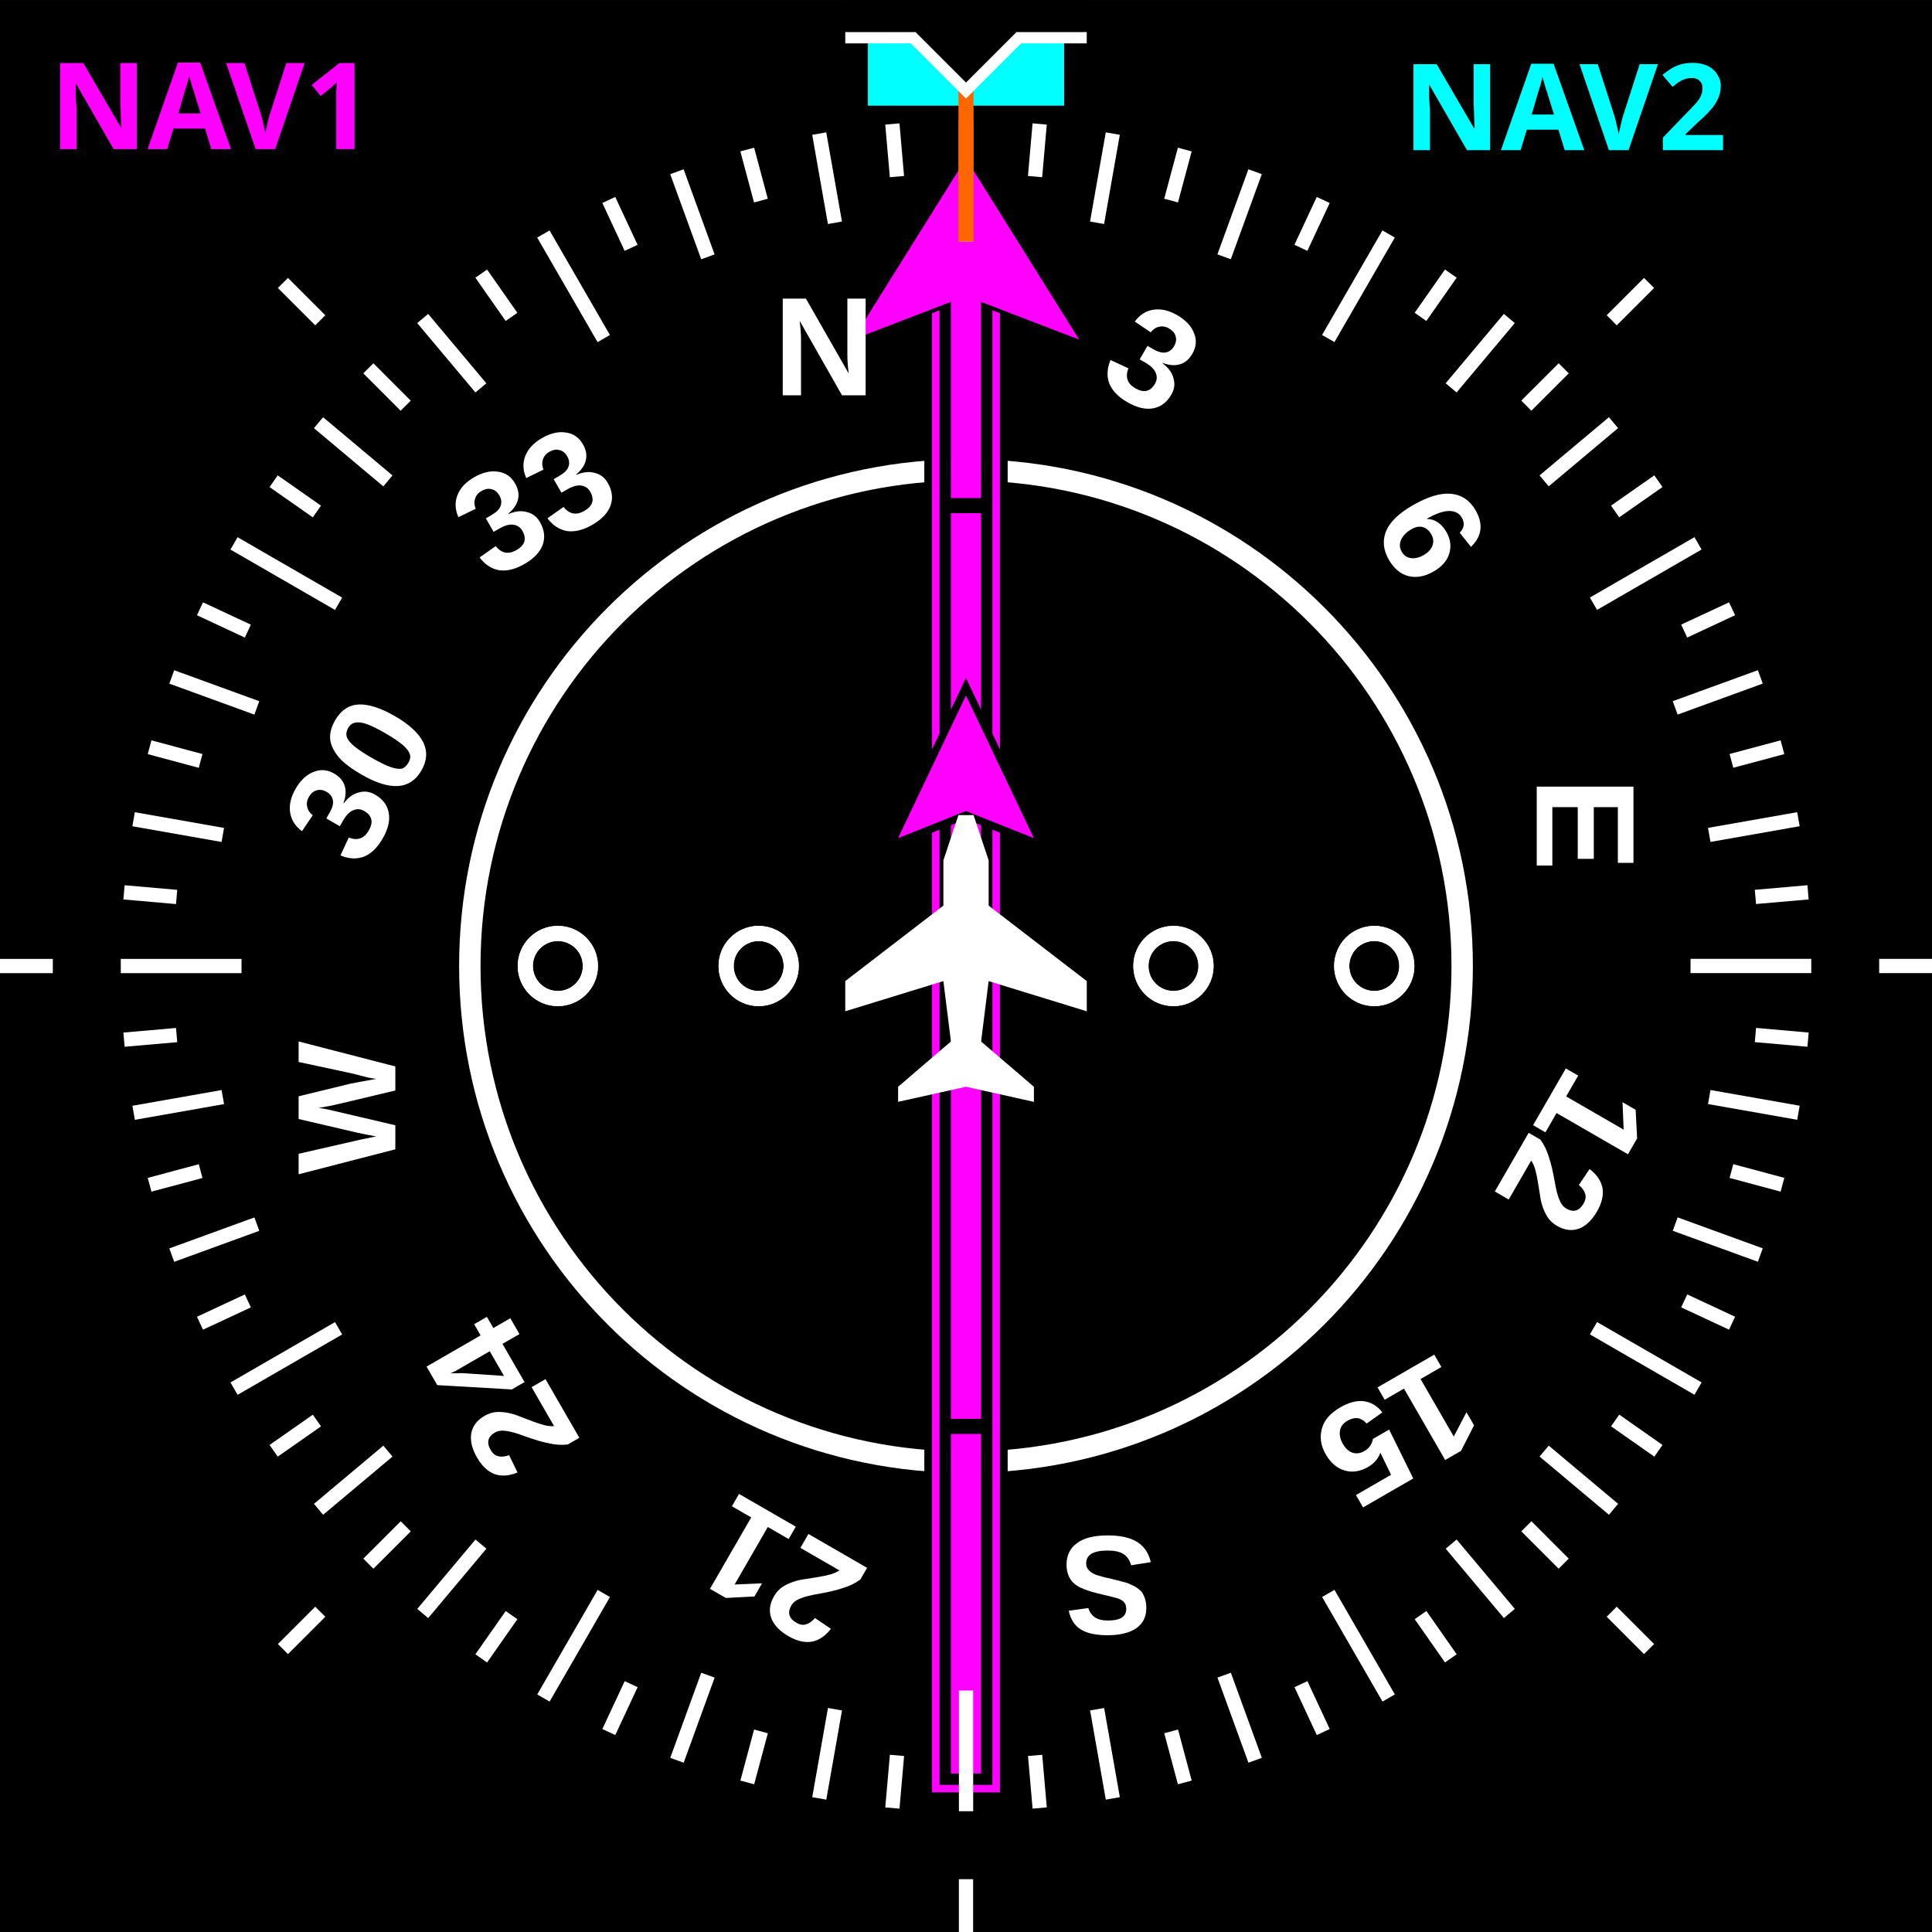
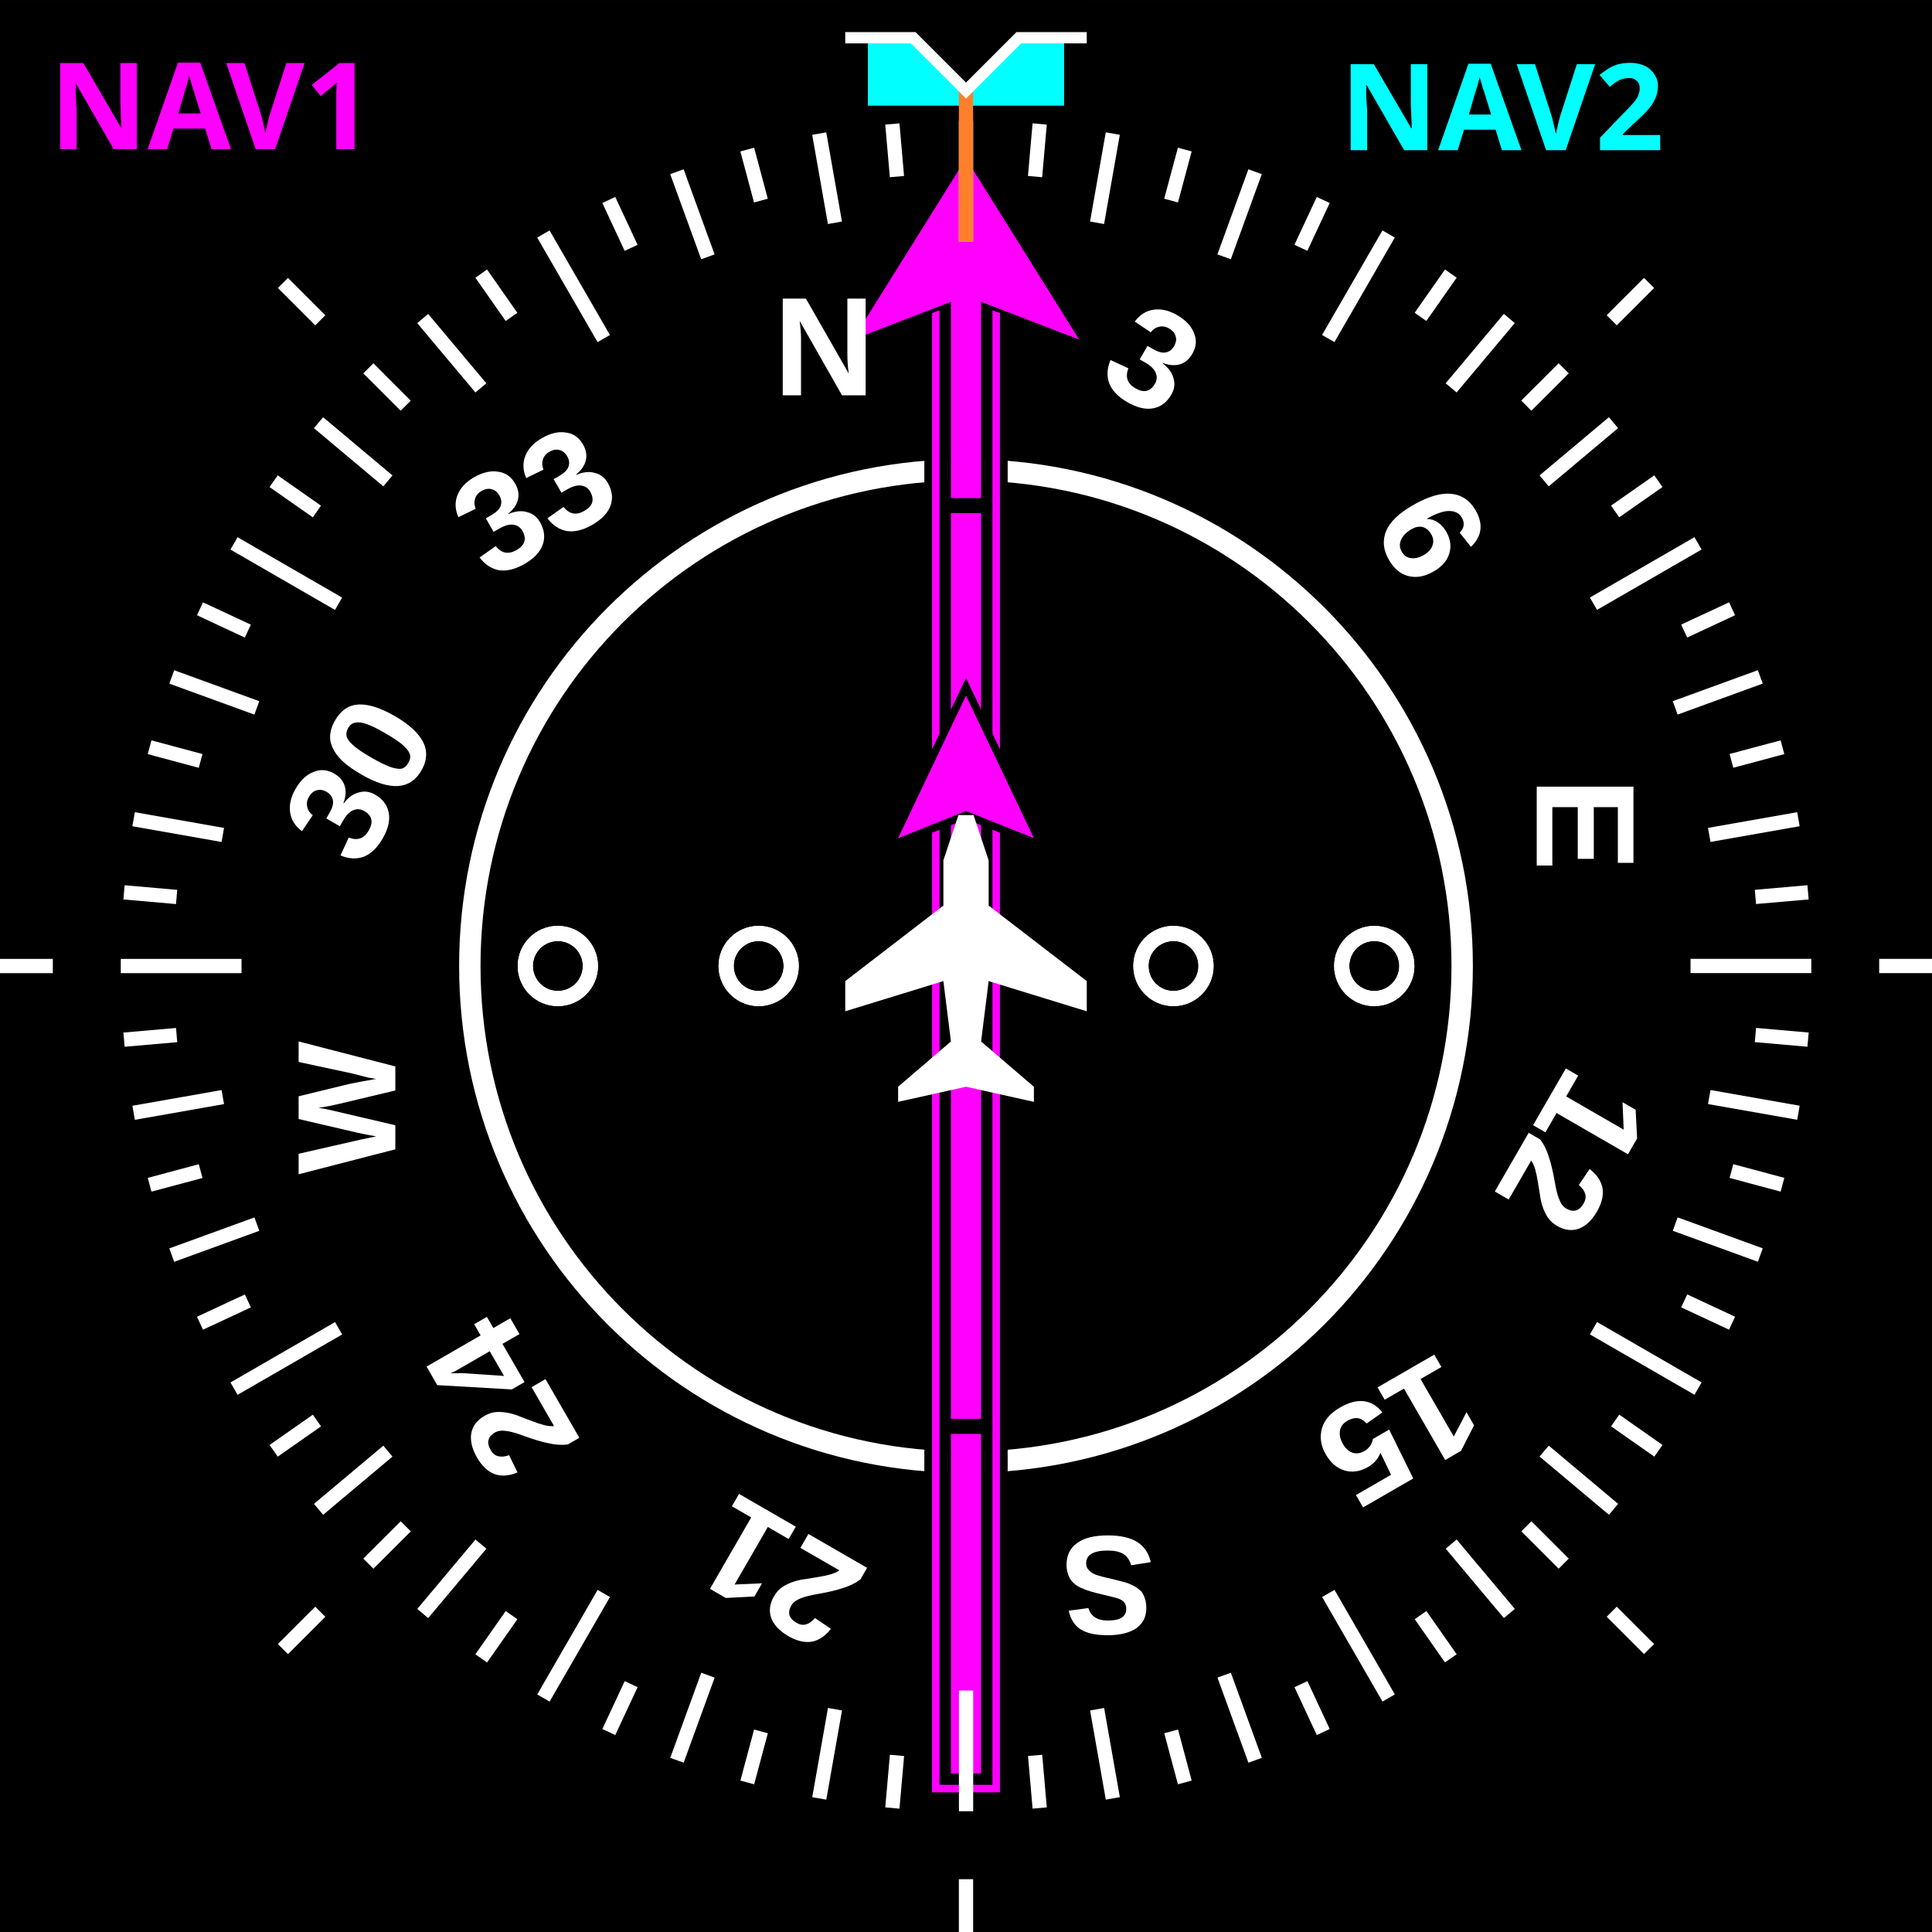
<svg xmlns="http://www.w3.org/2000/svg" xmlns:xlink="http://www.w3.org/1999/xlink" width="256" height="256" viewBox="0 0 67.732 67.732" version="1.1" id="svg8">
  <defs id="defs2" />
  <g id="layer1" transform="translate(0,-229.2666)" style="display:inline">
-     <rect style="display:inline;opacity:1;fill:#000000;fill-opacity:1;stroke:none;stroke-width:0.265;stroke-linecap:butt;stroke-linejoin:miter;stroke-miterlimit:4;stroke-dasharray:none;stroke-dashoffset:0;stroke-opacity:1;paint-order:stroke fill markers" id="background" width="67.733" height="67.733" x="0" y="229.267" />
-     <circle style="opacity:1;fill:none;fill-opacity:1;stroke:#ffffff;stroke-width:0.75;stroke-linecap:butt;stroke-linejoin:miter;stroke-miterlimit:4;stroke-dasharray:none;stroke-dashoffset:0;stroke-opacity:1;paint-order:stroke fill markers" id="path5215" cx="33.866" cy="263.133" r="17.395" />
+     <g id="baseplate">
+       <rect y="229.267" x="0" height="67.733" width="67.733" id="background" style="display:inline;opacity:1;fill:#000000;fill-opacity:1;stroke:none;stroke-width:0.265;stroke-linecap:butt;stroke-linejoin:miter;stroke-miterlimit:4;stroke-dasharray:none;stroke-dashoffset:0;stroke-opacity:1;paint-order:stroke fill markers" />
+       <circle r="17.395" cy="263.133" cx="33.866" id="path5215" style="opacity:1;fill:none;fill-opacity:1;stroke:#ffffff;stroke-width:0.75;stroke-linecap:butt;stroke-linejoin:miter;stroke-miterlimit:4;stroke-dasharray:none;stroke-dashoffset:0;stroke-opacity:1;paint-order:stroke fill markers" />
+     </g>
  </g>
  <g id="layer2" style="display:inline">
    <g id="heading" style="display:inline">
      <path id="nav2-bearing" d="m 33.866,5.556 -3.969,6.35 2.646,-1.058 v 52.122 h 2.646 V 10.848 l 2.646,1.058 z m 0,4.762 0.794,0.317 V 62.441 H 33.072 V 10.636 Z" style="fill:#00ffff;stroke:#000000;stroke-width:0.265px;stroke-linecap:butt;stroke-linejoin:miter;stroke-opacity:1" />
      <g style="display:inline;opacity:1;stroke:#000000;stroke-width:0.265" id="nav2-course">
        <g style="fill:#00ffff;stroke:#000000;stroke-width:0.265" id="nav2-deviation">
          <rect style="display:inline;opacity:1;fill:#00ffff;fill-opacity:1;stroke:#000000;stroke-width:0.265;stroke-linecap:butt;stroke-linejoin:miter;stroke-miterlimit:4;stroke-dasharray:none;stroke-dashoffset:0;stroke-opacity:1;paint-order:stroke fill markers" id="rect4756" width="1.058" height="31.75" x="33.337" y="17.991" />
          <path style="display:inline;fill:#00ffff;stroke:#000000;stroke-width:0.265;stroke-linecap:butt;stroke-linejoin:miter;stroke-opacity:1;paint-order:normal" d="m 31.22,29.633 2.646,-1.058 2.646,1.058 -2.646,-5.556 z" id="nav2-to" />
        </g>
        <circle style="display:inline;opacity:1;fill:none;fill-opacity:1;stroke:#ffffff;stroke-width:0.529;stroke-linecap:butt;stroke-linejoin:miter;stroke-miterlimit:4;stroke-dasharray:none;stroke-dashoffset:0;stroke-opacity:1;paint-order:stroke fill markers" id="circle4762" cx="48.179" cy="33.866" r="1.141" />
        <circle r="1.141" cy="33.866" cx="41.139" id="circle4764" style="display:inline;opacity:1;fill:none;fill-opacity:1;stroke:#ffffff;stroke-width:0.529;stroke-linecap:butt;stroke-linejoin:miter;stroke-miterlimit:4;stroke-dasharray:none;stroke-dashoffset:0;stroke-opacity:1;paint-order:stroke fill markers" />
        <circle r="1.141" cy="33.866" cx="26.597" id="circle4766" style="display:inline;opacity:1;fill:none;fill-opacity:1;stroke:#ffffff;stroke-width:0.529;stroke-linecap:butt;stroke-linejoin:miter;stroke-miterlimit:4;stroke-dasharray:none;stroke-dashoffset:0;stroke-opacity:1;paint-order:stroke fill markers" />
        <circle style="display:inline;opacity:1;fill:none;fill-opacity:1;stroke:#ffffff;stroke-width:0.529;stroke-linecap:butt;stroke-linejoin:miter;stroke-miterlimit:4;stroke-dasharray:none;stroke-dashoffset:0;stroke-opacity:1;paint-order:stroke fill markers" id="circle4768" cx="19.557" cy="33.866" r="1.141" />
        <path id="nav2-course-pointer" d="m 33.866,5.556 -3.969,6.35 3.44,-1.323 v 6.879 H 34.395 V 10.583 l 3.44,1.323 z M 33.337,50.27 V 62.176 H 34.395 V 50.27 Z" style="display:inline;opacity:1;fill:#00ffff;fill-opacity:1;stroke:#000000;stroke-width:0.265;stroke-linecap:butt;stroke-linejoin:miter;stroke-miterlimit:4;stroke-dasharray:none;stroke-dashoffset:0;stroke-opacity:1;paint-order:stroke fill markers" />
      </g>
      <path style="fill:#ff00ff;stroke:#000000;stroke-width:0.265px;stroke-linecap:butt;stroke-linejoin:miter;stroke-opacity:1" d="m 33.866,5.556 -3.969,6.35 2.646,-1.058 v 52.122 h 2.646 V 10.848 l 2.646,1.058 z m 0,4.762 0.794,0.317 V 62.441 H 33.072 V 10.636 Z" id="nav1-bearing" />
      <g id="nav1-course" style="display:inline;opacity:1;stroke:#000000;stroke-width:0.265">
        <g id="nav1-deviation" style="stroke:#000000;stroke-width:0.265">
          <rect y="17.991" x="33.337" height="31.75" width="1.058" id="rect4604" style="display:inline;opacity:1;fill:#ff00ff;fill-opacity:1;stroke:#000000;stroke-width:0.265;stroke-linecap:butt;stroke-linejoin:miter;stroke-miterlimit:4;stroke-dasharray:none;stroke-dashoffset:0;stroke-opacity:1;paint-order:stroke fill markers" />
          <path id="nav1-to" d="m 31.22,29.633 2.646,-1.058 2.646,1.058 -2.646,-5.556 z" style="display:inline;fill:#ff00ff;stroke:#000000;stroke-width:0.265;stroke-linecap:butt;stroke-linejoin:miter;stroke-opacity:1;paint-order:normal" />
        </g>
        <circle r="1.141" cy="33.866" cx="48.179" id="circle5230" style="display:inline;opacity:1;fill:none;fill-opacity:1;stroke:#ffffff;stroke-width:0.529;stroke-linecap:butt;stroke-linejoin:miter;stroke-miterlimit:4;stroke-dasharray:none;stroke-dashoffset:0;stroke-opacity:1;paint-order:stroke fill markers" />
        <circle style="display:inline;opacity:1;fill:none;fill-opacity:1;stroke:#ffffff;stroke-width:0.529;stroke-linecap:butt;stroke-linejoin:miter;stroke-miterlimit:4;stroke-dasharray:none;stroke-dashoffset:0;stroke-opacity:1;paint-order:stroke fill markers" id="circle5232" cx="41.139" cy="33.866" r="1.141" />
        <circle style="display:inline;opacity:1;fill:none;fill-opacity:1;stroke:#ffffff;stroke-width:0.529;stroke-linecap:butt;stroke-linejoin:miter;stroke-miterlimit:4;stroke-dasharray:none;stroke-dashoffset:0;stroke-opacity:1;paint-order:stroke fill markers" id="path5226" cx="26.597" cy="33.866" r="1.141" />
        <circle r="1.141" cy="33.866" cx="19.557" id="circle5228" style="display:inline;opacity:1;fill:none;fill-opacity:1;stroke:#ffffff;stroke-width:0.529;stroke-linecap:butt;stroke-linejoin:miter;stroke-miterlimit:4;stroke-dasharray:none;stroke-dashoffset:0;stroke-opacity:1;paint-order:stroke fill markers" />
        <path style="display:inline;opacity:1;fill:#ff00ff;fill-opacity:1;stroke:#000000;stroke-width:0.265;stroke-linecap:butt;stroke-linejoin:miter;stroke-miterlimit:4;stroke-dasharray:none;stroke-dashoffset:0;stroke-opacity:1;paint-order:stroke fill markers" d="m 33.866,5.556 -3.969,6.35 3.44,-1.323 v 6.879 H 34.395 V 10.583 l 3.44,1.323 z M 33.337,50.27 V 62.176 H 34.395 V 50.27 Z" id="nav1-course-pointer" />
      </g>
      <path id="heading-select" d="M 32.014,1.323 H 30.427 v 2.381 h 6.88 L 37.306,1.323 H 35.718 l -1.852,1.852 z" style="display:inline;opacity:1;fill:#00ffff;stroke:none;stroke-width:0.265px;stroke-linecap:butt;stroke-linejoin:miter;stroke-opacity:1" />
      <g id="compass-rose" style="display:inline">
        <use x="0" y="0" xlink:href="#g1294" id="use1456" transform="rotate(-30,33.86692,33.8658)" width="100%" height="100%" />
        <text xml:space="preserve" style="font-style:normal;font-weight:normal;font-size:4.233px;line-height:1.25;font-family:sans-serif;letter-spacing:0px;word-spacing:0px;fill:#000000;fill-opacity:1;stroke:none;stroke-width:0.265" x="-33.884" y="13.858" id="text828" transform="rotate(-90)">
          <tspan id="tspan826" x="-33.884" y="13.858" style="font-style:normal;font-variant:normal;font-weight:bold;font-stretch:normal;font-size:4.939px;font-family:Arial;-inkscape-font-specification:'Arial Bold';text-align:center;text-anchor:middle;fill:#ffffff;stroke-width:0.265">W</tspan>
        </text>
        <text transform="rotate(90)" id="text834" y="-53.875" x="33.849" style="font-style:normal;font-weight:normal;font-size:4.233px;line-height:1.25;font-family:sans-serif;letter-spacing:0px;word-spacing:0px;fill:#000000;fill-opacity:1;stroke:none;stroke-width:0.265" xml:space="preserve">
          <tspan style="font-style:normal;font-variant:normal;font-weight:bold;font-stretch:normal;font-size:4.939px;font-family:Arial;-inkscape-font-specification:'Arial Bold';text-align:center;text-anchor:middle;fill:#ffffff;stroke-width:0.265" y="-53.875" x="33.849" id="tspan832">E</tspan>
        </text>
        <text transform="rotate(-60)" id="text4945" y="26.254" x="-12.414" style="font-style:normal;font-weight:normal;font-size:4.233px;line-height:1.25;font-family:sans-serif;letter-spacing:0px;word-spacing:0px;fill:#000000;fill-opacity:1;stroke:none;stroke-width:0.265" xml:space="preserve">
          <tspan style="font-style:normal;font-variant:normal;font-weight:bold;font-stretch:normal;font-size:4.939px;font-family:Arial;-inkscape-font-specification:'Arial Bold';text-align:center;text-anchor:middle;fill:#ffffff;stroke-width:0.265" y="26.254" x="-12.414" id="tspan4943">30</tspan>
        </text>
        <text xml:space="preserve" style="font-style:normal;font-weight:normal;font-size:4.233px;line-height:1.25;font-family:sans-serif;letter-spacing:0px;word-spacing:0px;fill:#000000;fill-opacity:1;stroke:none;stroke-width:0.265" x="12.378" y="-66.271" id="text4951" transform="rotate(120)">
          <tspan id="tspan4949" x="12.378" y="-66.271" style="font-style:normal;font-variant:normal;font-weight:bold;font-stretch:normal;font-size:4.939px;font-family:Arial;-inkscape-font-specification:'Arial Bold';text-align:center;text-anchor:middle;fill:#ffffff;stroke-width:0.265">12</tspan>
        </text>
        <text xml:space="preserve" style="font-style:normal;font-weight:normal;font-size:4.233px;line-height:1.25;font-family:sans-serif;letter-spacing:0px;word-spacing:0px;fill:#000000;fill-opacity:1;stroke:none;stroke-width:0.265" x="12.378" y="26.254" id="text4979" transform="rotate(-30)">
          <tspan id="tspan4977" x="12.378" y="26.254" style="font-style:normal;font-variant:normal;font-weight:bold;font-stretch:normal;font-size:4.939px;font-family:Arial;-inkscape-font-specification:'Arial Bold';text-align:center;text-anchor:middle;fill:#ffffff;stroke-width:0.265">33</tspan>
        </text>
        <text transform="rotate(150)" id="text4985" y="-66.271" x="-12.414" style="font-style:normal;font-weight:normal;font-size:4.233px;line-height:1.25;font-family:sans-serif;letter-spacing:0px;word-spacing:0px;fill:#000000;fill-opacity:1;stroke:none;stroke-width:0.265" xml:space="preserve">
          <tspan style="font-style:normal;font-variant:normal;font-weight:bold;font-stretch:normal;font-size:4.939px;font-family:Arial;-inkscape-font-specification:'Arial Bold';text-align:center;text-anchor:middle;fill:#ffffff;stroke-width:0.265" y="-66.271" x="-12.414" id="tspan4983">15</tspan>
        </text>
        <text id="text5013" y="13.858" x="33.849" style="font-style:normal;font-weight:normal;font-size:4.233px;line-height:1.25;font-family:sans-serif;letter-spacing:0px;word-spacing:0px;fill:#000000;fill-opacity:1;stroke:none;stroke-width:0.265" xml:space="preserve">
          <tspan style="font-style:normal;font-variant:normal;font-weight:bold;font-stretch:normal;font-size:4.939px;font-family:Arial;-inkscape-font-specification:'Arial Bold';text-align:center;text-anchor:middle;fill:#ffffff;stroke-width:0.265" y="13.858" x="33.849" id="tspan5011">N</tspan>
        </text>
        <text xml:space="preserve" style="font-style:normal;font-weight:normal;font-size:4.233px;line-height:1.25;font-family:sans-serif;letter-spacing:0px;word-spacing:0px;fill:#000000;fill-opacity:1;stroke:none;stroke-width:0.265" x="-33.884" y="-53.875" id="text5019" transform="scale(-1)">
          <tspan id="tspan5017" x="-33.884" y="-53.875" style="font-style:normal;font-variant:normal;font-weight:bold;font-stretch:normal;font-size:4.939px;font-family:Arial;-inkscape-font-specification:'Arial Bold';text-align:center;text-anchor:middle;fill:#ffffff;stroke-width:0.265">S</tspan>
        </text>
        <text xml:space="preserve" style="font-style:normal;font-weight:normal;font-size:4.233px;line-height:1.25;font-family:sans-serif;letter-spacing:0px;word-spacing:0px;fill:#000000;fill-opacity:1;stroke:none;stroke-width:0.265" x="46.245" y="-7.613" id="text5047" transform="rotate(30)">
          <tspan id="tspan5045" x="46.245" y="-7.613" style="font-style:normal;font-variant:normal;font-weight:bold;font-stretch:normal;font-size:4.939px;font-family:Arial;-inkscape-font-specification:'Arial Bold';text-align:center;text-anchor:middle;fill:#ffffff;stroke-width:0.265">3</tspan>
        </text>
        <text transform="rotate(-150)" id="text5053" y="-32.405" x="-46.28" style="font-style:normal;font-weight:normal;font-size:4.233px;line-height:1.25;font-family:sans-serif;letter-spacing:0px;word-spacing:0px;fill:#000000;fill-opacity:1;stroke:none;stroke-width:0.265" xml:space="preserve">
          <tspan style="font-style:normal;font-variant:normal;font-weight:bold;font-stretch:normal;font-size:4.939px;font-family:Arial;-inkscape-font-specification:'Arial Bold';text-align:center;text-anchor:middle;fill:#ffffff;stroke-width:0.265" y="-32.405" x="-46.28" id="tspan5051">21</tspan>
        </text>
        <text transform="rotate(60)" id="text5081" y="-32.405" x="46.245" style="font-style:normal;font-weight:normal;font-size:4.233px;line-height:1.25;font-family:sans-serif;letter-spacing:0px;word-spacing:0px;fill:#000000;fill-opacity:1;stroke:none;stroke-width:0.265" xml:space="preserve">
          <tspan style="font-style:normal;font-variant:normal;font-weight:bold;font-stretch:normal;font-size:4.939px;font-family:Arial;-inkscape-font-specification:'Arial Bold';text-align:center;text-anchor:middle;fill:#ffffff;stroke-width:0.265" y="-32.405" x="46.245" id="tspan5079">6</tspan>
        </text>
        <text xml:space="preserve" style="font-style:normal;font-weight:normal;font-size:4.233px;line-height:1.25;font-family:sans-serif;letter-spacing:0px;word-spacing:0px;fill:#000000;fill-opacity:1;stroke:none;stroke-width:0.265" x="-46.28" y="-7.613" id="text5087" transform="rotate(-120)">
          <tspan id="tspan5085" x="-46.28" y="-7.613" style="font-style:normal;font-variant:normal;font-weight:bold;font-stretch:normal;font-size:4.939px;font-family:Arial;-inkscape-font-specification:'Arial Bold';text-align:center;text-anchor:middle;fill:#ffffff;stroke-width:0.265">24</tspan>
        </text>
        <g id="g1294">
          <path id="path1252" d="m 33.866,4.233 v 4.233 0" style="fill:none;stroke:#ffffff;stroke-width:0.5;stroke-linecap:butt;stroke-linejoin:miter;stroke-opacity:1" />
          <path style="fill:none;stroke:#ffffff;stroke-width:0.5;stroke-linecap:butt;stroke-linejoin:miter;stroke-opacity:1" d="M 36.449,4.346 36.287,6.191" id="path1274" />
          <path style="fill:none;stroke:#ffffff;stroke-width:0.5;stroke-linecap:butt;stroke-linejoin:miter;stroke-opacity:1" d="m 39.012,4.683 -0.551,3.127 v 0" id="path1276" />
          <path id="path1278" d="m 44.001,6.02 -1.086,2.983 v 0" style="fill:none;stroke:#ffffff;stroke-width:0.5;stroke-linecap:butt;stroke-linejoin:miter;stroke-opacity:1" />
          <path id="path1284" d="M 41.536,5.243 41.056,7.032" style="fill:none;stroke:#ffffff;stroke-width:0.5;stroke-linecap:butt;stroke-linejoin:miter;stroke-opacity:1" />
          <path style="fill:none;stroke:#ffffff;stroke-width:0.5;stroke-linecap:butt;stroke-linejoin:miter;stroke-opacity:1" d="M 46.39,7.01 45.607,8.688" id="path1286" />
        </g>
        <use x="0" y="0" xlink:href="#g1294" id="use1296" transform="rotate(30,33.86692,33.8658)" width="100%" height="100%" />
        <use x="0" y="0" xlink:href="#g1294" id="use1298" transform="rotate(60,33.86692,33.8658)" width="100%" height="100%" />
        <use x="0" y="0" xlink:href="#g1294" id="use1300" transform="rotate(90,33.86692,33.8658)" width="100%" height="100%" />
        <use x="0" y="0" xlink:href="#g1294" id="use1302" transform="rotate(120,33.86692,33.8658)" width="100%" height="100%" />
        <use x="0" y="0" xlink:href="#g1294" id="use1304" transform="rotate(150,33.86692,33.8658)" width="100%" height="100%" />
        <use x="0" y="0" xlink:href="#g1294" id="use1306" transform="rotate(180,33.86692,33.8658)" width="100%" height="100%" />
        <use x="0" y="0" xlink:href="#g1294" id="use1308" transform="rotate(-150,33.86692,33.8658)" width="100%" height="100%" />
        <use x="0" y="0" xlink:href="#g1294" id="use1310" transform="rotate(-120,33.86692,33.8658)" width="100%" height="100%" />
        <use x="0" y="0" xlink:href="#g1294" id="use1312" transform="rotate(-90,33.86692,33.8658)" width="100%" height="100%" />
        <use x="0" y="0" xlink:href="#g1294" id="use1314" transform="rotate(-60,33.86692,33.8658)" width="100%" height="100%" />
      </g>
    </g>
  </g>
  <g id="layer5" style="display:inline">
-     <path id="plane" d="m 36.247,38.629 v -0.529 l -1.852,-1.587 0.265,-2.117 3.44,1.058 V 34.395 l -3.44,-2.646 v -1.587 l -0.529,-1.587 h -0.265 8.52e-4 -0.265 l -0.529,1.587 v 1.587 l -3.44,2.646 v 1.058 l 3.44,-1.058 0.265,2.117 -1.852,1.587 v 0.529 l 2.381,-0.529 z" style="fill:#ffffff;stroke:none;stroke-width:0.265px;stroke-linecap:butt;stroke-linejoin:miter;stroke-opacity:1" />
-     <path style="fill:none;stroke:#ffffff;stroke-width:0.5;stroke-linecap:butt;stroke-linejoin:miter;stroke-opacity:1" d="m 65.88,33.866 h 1.852" id="path968" />
-     <path style="display:inline;fill:#000000;stroke:none;stroke-width:0.265px;stroke-linecap:butt;stroke-linejoin:miter;stroke-opacity:1" d="m 29.633,0 v 1.323 h 2.381 L 33.866,3.175 35.718,1.323 h 2.381 V 0 Z" id="chevron" />
-     <rect style="display:inline;opacity:1;fill:#ff6600;fill-opacity:1;stroke:none;stroke-width:0.458;stroke-linecap:butt;stroke-linejoin:miter;stroke-miterlimit:4;stroke-dasharray:none;stroke-dashoffset:0;stroke-opacity:1;paint-order:normal" id="lubber" width="0.529" height="5.292" x="33.602" y="3.175" />
-     <path style="fill:none;stroke:#ffffff;stroke-width:0.397;stroke-linecap:butt;stroke-linejoin:miter;stroke-opacity:1" d="m 29.633,1.323 h 2.381 L 33.866,3.175 35.718,1.323 h 2.381" id="chevron-line" />
-     <use x="0" y="0" xlink:href="#path968" id="use970" transform="rotate(-45,33.8659,33.86624)" width="100%" height="100%" />
-     <use x="0" y="0" xlink:href="#use970" id="use972" transform="rotate(-90,33.8659,33.86624)" width="100%" height="100%" />
-     <use x="0" y="0" xlink:href="#use972" id="use974" transform="rotate(-45,33.8659,33.86624)" width="100%" height="100%" />
-     <use x="0" y="0" xlink:href="#use974" id="use976" transform="rotate(-45,33.8659,33.86624)" width="100%" height="100%" />
-     <use x="0" y="0" xlink:href="#use976" id="use978" transform="rotate(-90,33.8659,33.86624)" width="100%" height="100%" />
-     <use x="0" y="0" xlink:href="#use978" id="use4795" width="100%" height="100%" transform="rotate(45,33.8659,33.86624)" />
-     <text xml:space="preserve" style="font-style:normal;font-weight:normal;font-size:4.233px;line-height:1.25;font-family:sans-serif;letter-spacing:0px;word-spacing:0px;fill:#000000;fill-opacity:1;stroke:none;stroke-width:0.265" x="1.736" y="5.225" id="nav1-label">
-       <tspan id="tspan903" x="1.736" y="5.225" style="fill:#ff00ff;stroke-width:0.265;-inkscape-font-specification:'sans-serif Bold';font-family:sans-serif;font-weight:bold;font-style:normal;font-stretch:normal;font-variant:normal">NAV1</tspan>
-     </text>
-     <text id="nav2-label" y="5.268" x="66.048" style="font-style:normal;font-weight:normal;font-size:4.233px;line-height:1.25;font-family:sans-serif;letter-spacing:0px;word-spacing:0px;display:inline;fill:#00ffff;fill-opacity:1;stroke:none;stroke-width:0.265" xml:space="preserve">
-       <tspan style="text-align:end;text-anchor:end;fill:#00ffff;stroke-width:0.265;-inkscape-font-specification:'sans-serif Bold';font-family:sans-serif;font-weight:bold;font-style:normal;font-stretch:normal;font-variant:normal" y="5.268" x="66.048" id="tspan907">NAV2</tspan>
-     </text>
+     <g id="top">
+       <path style="fill:#ffffff;stroke:none;stroke-width:0.265px;stroke-linecap:butt;stroke-linejoin:miter;stroke-opacity:1" d="m 36.247,38.629 v -0.529 l -1.852,-1.587 0.265,-2.117 3.44,1.058 V 34.395 l -3.44,-2.646 v -1.587 l -0.529,-1.587 h -0.265 8.52e-4 -0.265 l -0.529,1.587 v 1.587 l -3.44,2.646 v 1.058 l 3.44,-1.058 0.265,2.117 -1.852,1.587 v 0.529 l 2.381,-0.529 z" id="plane" />
+       <path id="path968" d="m 65.88,33.866 h 1.852" style="fill:none;stroke:#ffffff;stroke-width:0.5;stroke-linecap:butt;stroke-linejoin:miter;stroke-opacity:1" />
+       <path id="chevron" d="m 29.633,0 v 1.323 h 2.381 L 33.866,3.175 35.718,1.323 h 2.381 V 0 Z" style="display:inline;fill:#000000;stroke:none;stroke-width:0.265px;stroke-linecap:butt;stroke-linejoin:miter;stroke-opacity:1" />
+       <path id="lubber" d="m 33.866,3.175 v 5.292" style="fill:#ff6600;stroke:#ff7f2a;stroke-width:0.5;stroke-linecap:butt;stroke-linejoin:miter;stroke-opacity:1" />
+       <path id="chevron-line" d="m 29.633,1.323 h 2.381 L 33.866,3.175 35.718,1.323 h 2.381" style="fill:none;stroke:#ffffff;stroke-width:0.397;stroke-linecap:butt;stroke-linejoin:miter;stroke-opacity:1" />
+       <use height="100%" width="100%" transform="rotate(-45,33.8659,33.86624)" id="use970" xlink:href="#path968" y="0" x="0" />
+       <use height="100%" width="100%" transform="rotate(-90,33.8659,33.86624)" id="use972" xlink:href="#use970" y="0" x="0" />
+       <use height="100%" width="100%" transform="rotate(-45,33.8659,33.86624)" id="use974" xlink:href="#use972" y="0" x="0" />
+       <use height="100%" width="100%" transform="rotate(-45,33.8659,33.86624)" id="use976" xlink:href="#use974" y="0" x="0" />
+       <use height="100%" width="100%" transform="rotate(-90,33.8659,33.86624)" id="use978" xlink:href="#use976" y="0" x="0" />
+       <use transform="rotate(45,33.8659,33.86624)" height="100%" width="100%" id="use4795" xlink:href="#use978" y="0" x="0" />
+       <text id="nav1-label" y="5.225" x="1.736" style="font-style:normal;font-weight:normal;font-size:4.233px;line-height:1.25;font-family:sans-serif;letter-spacing:0px;word-spacing:0px;fill:#000000;fill-opacity:1;stroke:none;stroke-width:0.265" xml:space="preserve">
+         <tspan style="font-style:normal;font-variant:normal;font-weight:bold;font-stretch:normal;font-family:sans-serif;-inkscape-font-specification:'sans-serif Bold';fill:#ff00ff;stroke-width:0.265" y="5.225" x="1.736" id="tspan903">NAV1</tspan>
+       </text>
+       <text xml:space="preserve" style="font-style:normal;font-weight:normal;font-size:4.233px;line-height:1.25;font-family:sans-serif;letter-spacing:0px;word-spacing:0px;display:inline;fill:#00ffff;fill-opacity:1;stroke:none;stroke-width:0.265" x="66.048" y="5.268" id="nav2-label">
+         <tspan id="tspan907" x="66.048" y="5.268" style="font-style:normal;font-variant:normal;font-weight:bold;font-stretch:normal;font-family:sans-serif;-inkscape-font-specification:'sans-serif Bold';text-align:end;text-anchor:end;fill:#00ffff;stroke-width:0.265">NAV2</tspan>
+       </text>
+     </g>
  </g>
</svg>
